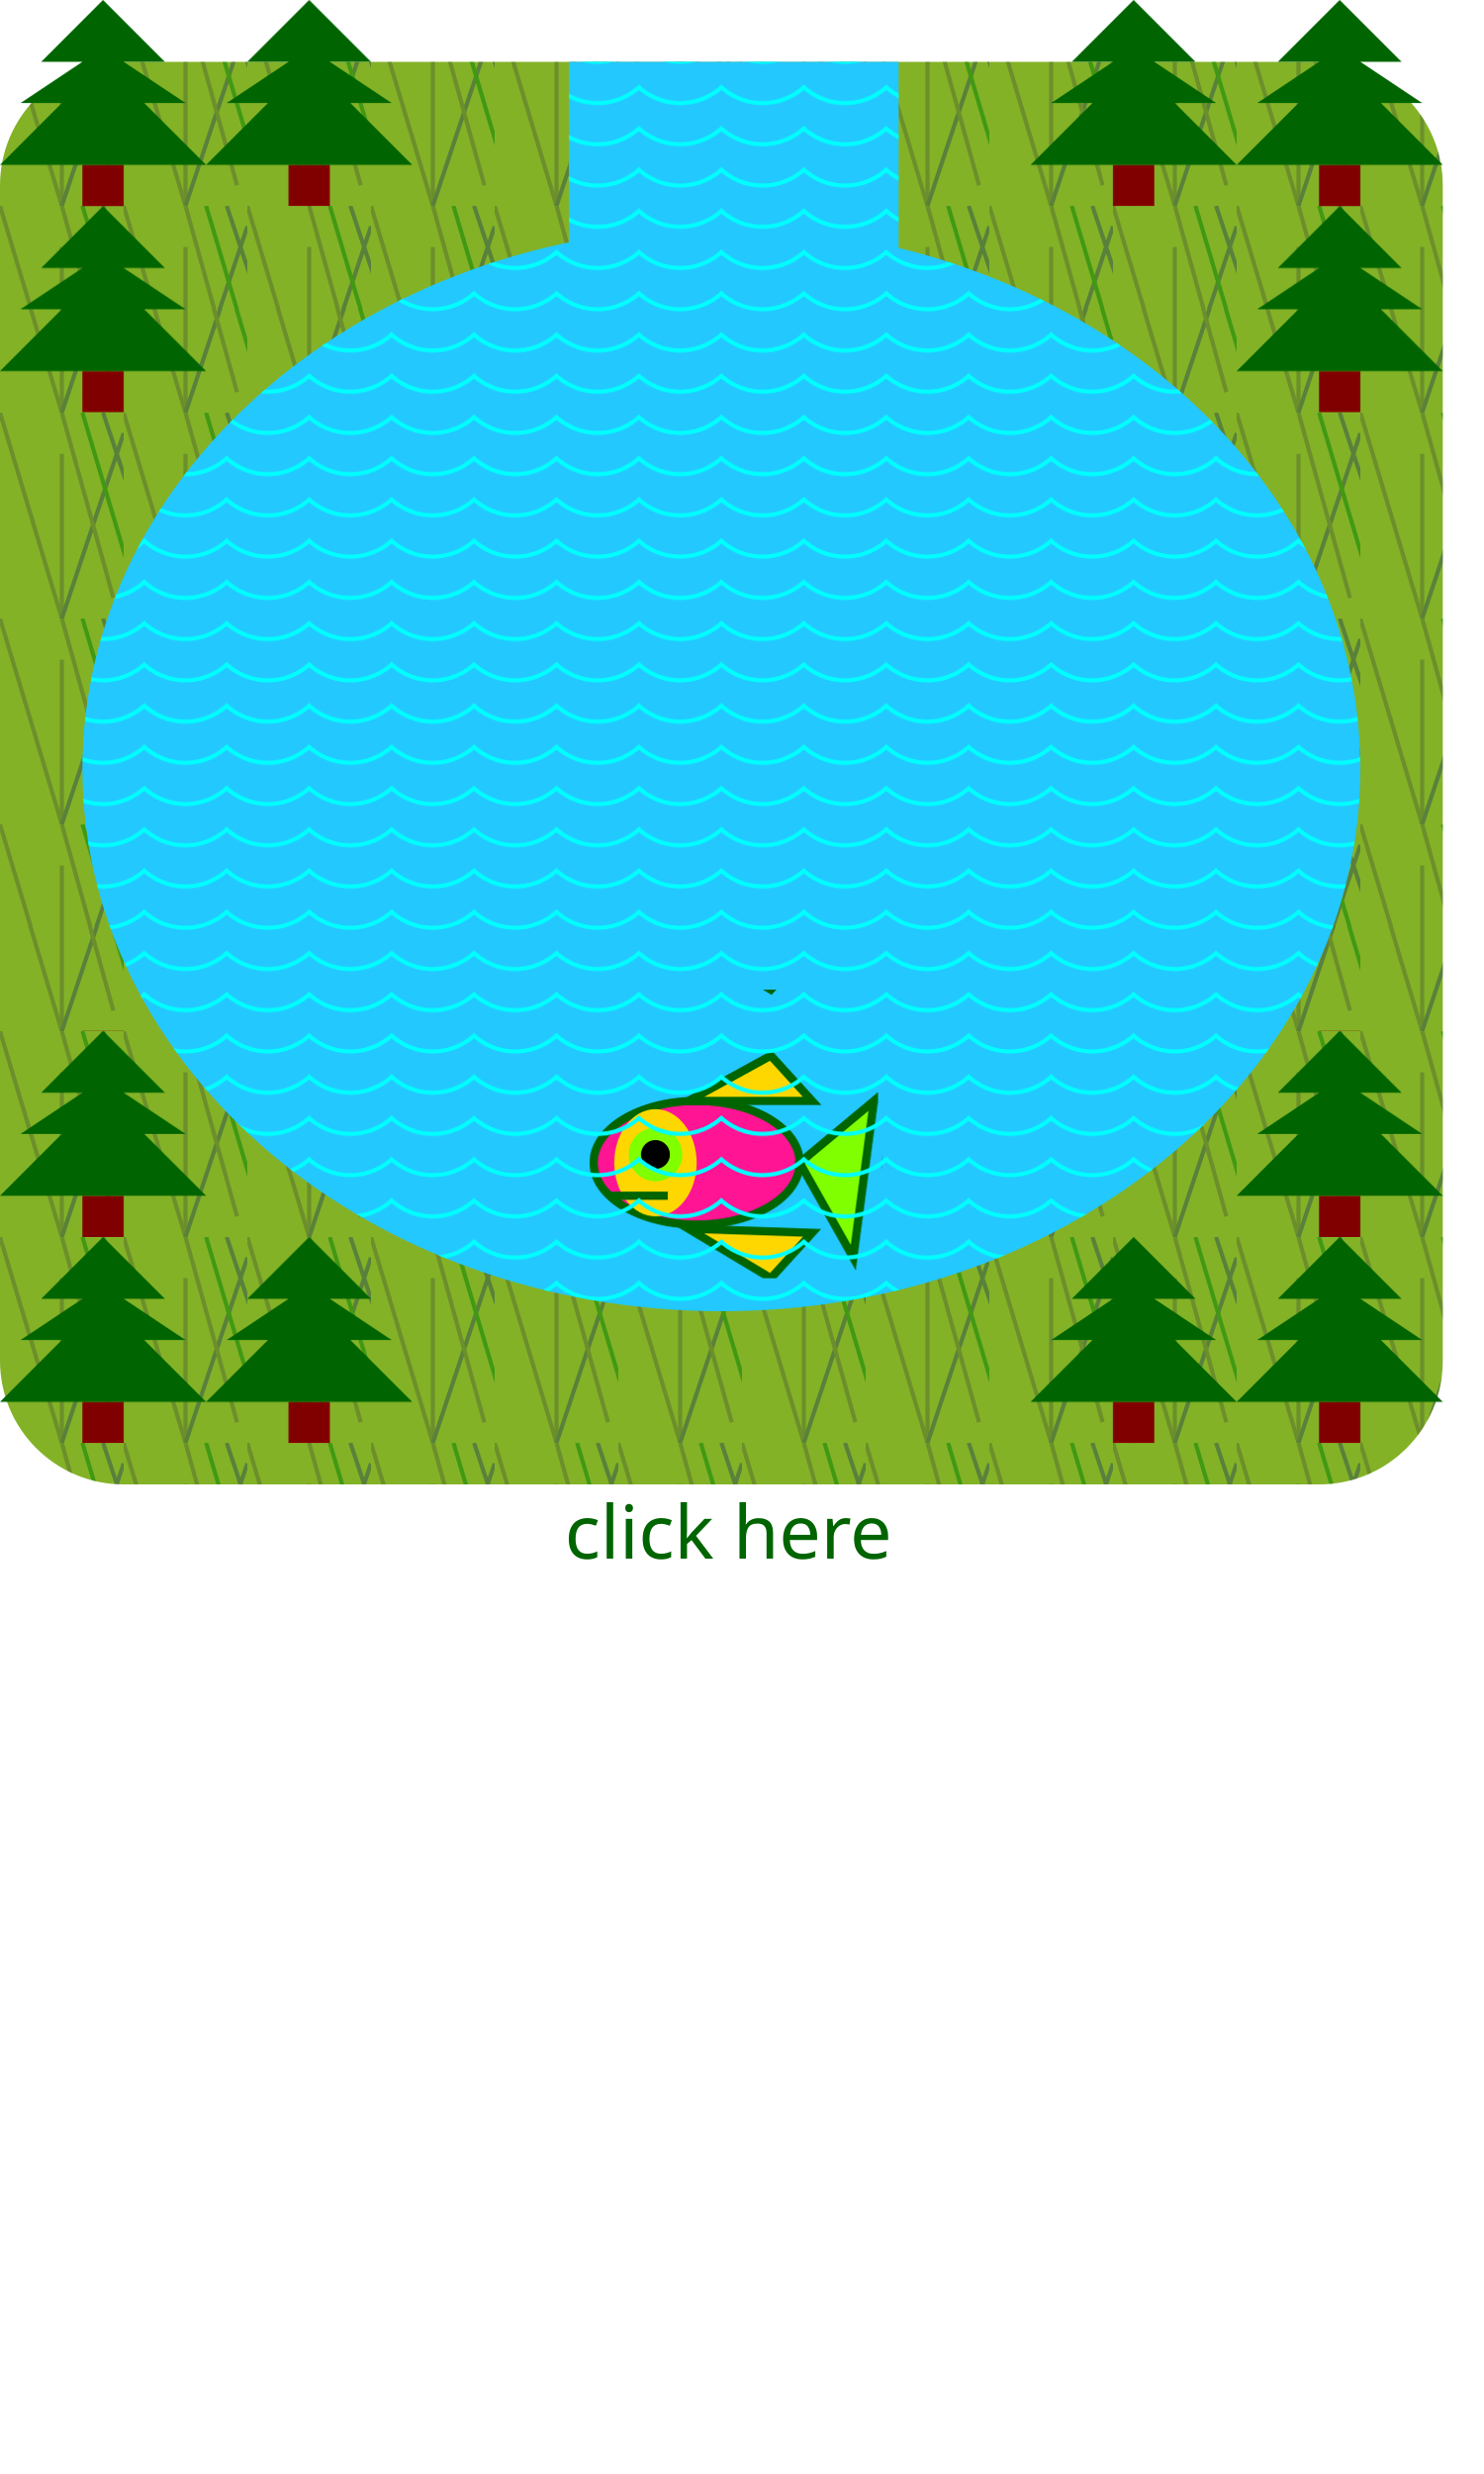
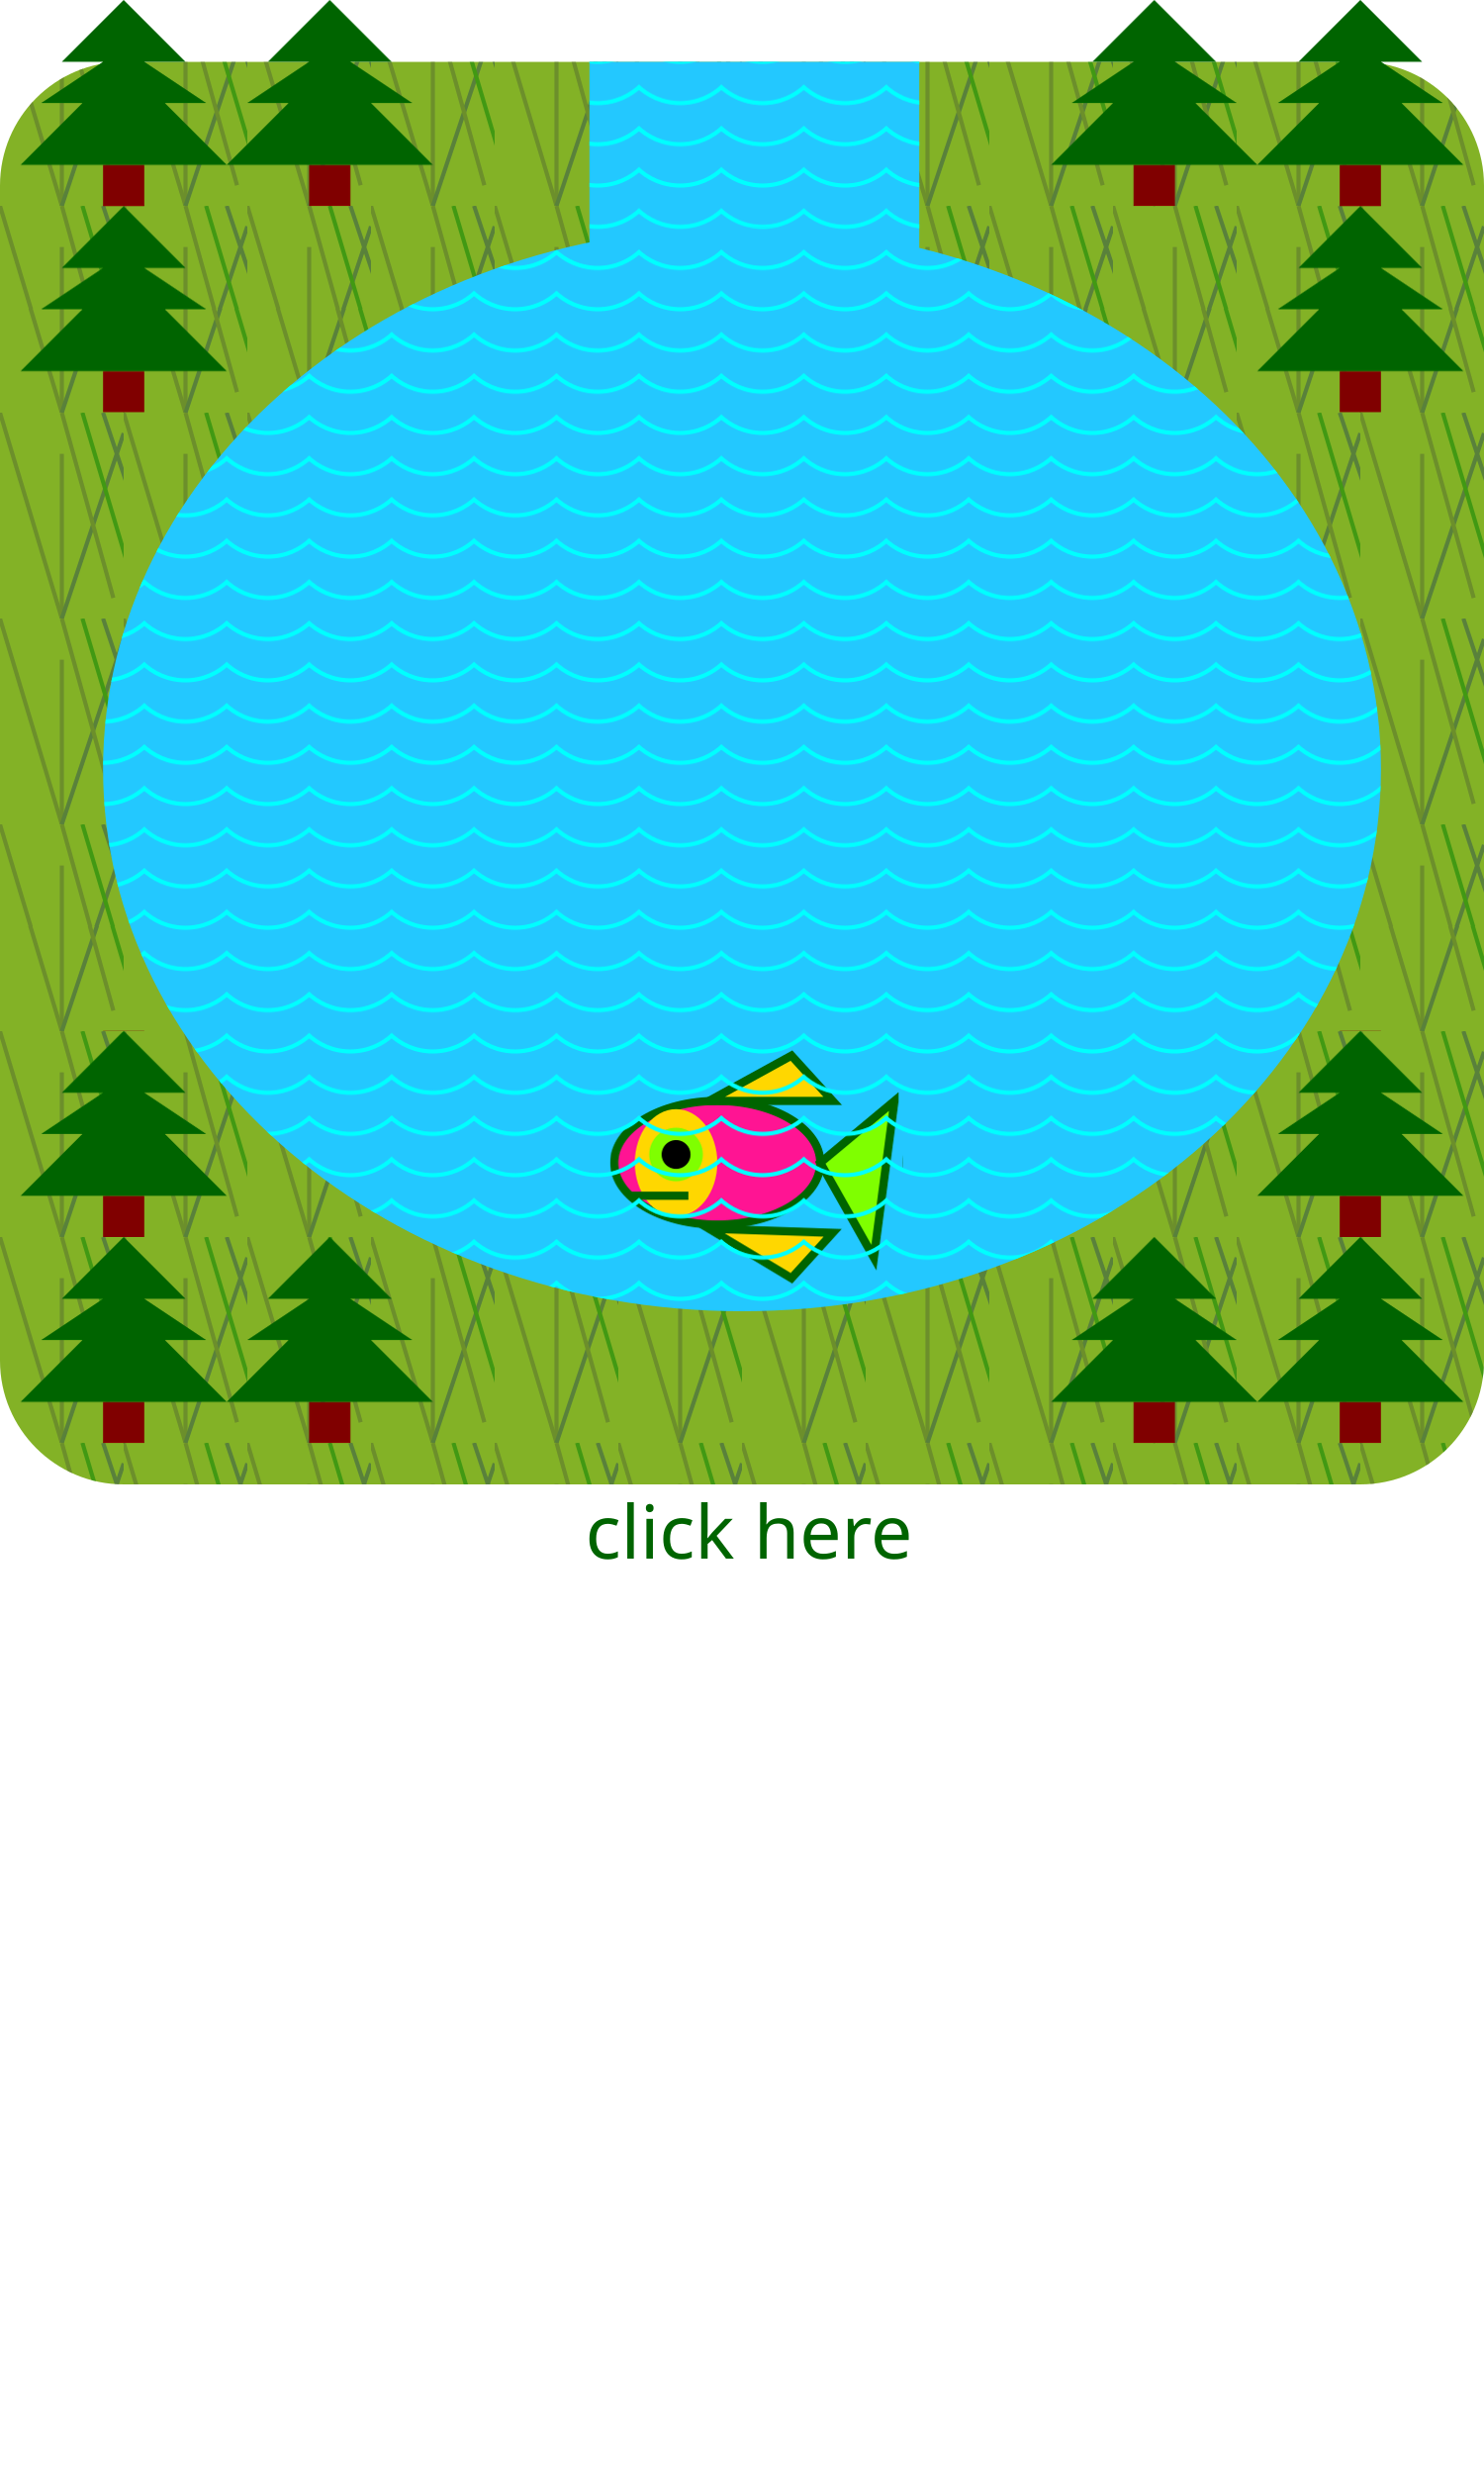
<svg xmlns="http://www.w3.org/2000/svg" width="360" height="600" x="0" y="0" class="block4">
  <defs>
    <pattern id="grassPattern" patternUnits="userSpaceOnUse" x="0" y="0" height="50" width="30">
      <line x1="0" y1="0" x2="15" y2="50" style="stroke:darkolivegreen;stroke-width:1" />
      <line x1="15" y1="10" x2="15" y2="50" style="stroke:darkolivegreen;stroke-width:1" />
      <line x1="30" y1="5" x2="15" y2="50" style="stroke:darkslategray;stroke-width:1" />
      <line x1="20" y1="0" x2="31" y2="37" style="stroke:green;stroke-width:1" />
      <line x1="15" y1="0" x2="27.5" y2="45" style="stroke:darkolivegreen;stroke-width:1" />
      <line x1="25" y1="0" x2="35" y2="30" style="stroke:darkslategrey;stroke-width:1" />
    </pattern>
-     <pattern id="treePattern" patternUnits="userSpaceOnUse" x="0" y="0" height="50" width="50">
+     <pattern id="treePattern" patternUnits="userSpaceOnUse" x="5" y="0" height="50" width="50">
      <rect width="10" height="10" x="20" y="40" fill="maroon" />
      <polygon points="25,0 40,15 30,15 45,25 35,25 50,40 0,40 15,25 5,25 20,15 10,15 " style="fill:darkgreen;" />
    </pattern>
    <pattern id="waterPattern" patternUnits="userSpaceOnUse" x="-5" y="0" height="10" width="20">
      <circle cx="10" cy="-10" r="15" fill="transparent" stroke="aqua" stroke-width="1" />
    </pattern>
-     <pattern id="tropicalFish" patternUnits="userSpaceOnUse" x="0" y="35" width="71" height="70">
+     <pattern id="tropicalFish" patternUnits="userSpaceOnUse" x="5" y="35" width="71" height="70">
      <rect width="50" height="30" x="2" y="22" rx="30" fill="deeppink" stroke="darkgreen" stroke-width="2" />
      <rect width="20" height="26" x="7" y="24" rx="30" fill="gold" />
      <polygon points="52,37 70,22 65,60" style="fill:chartreuse;stroke:darkgreen;stroke-width:2;" />
      <polygon points="25,22 45,11 55,22" style="fill:gold;stroke:darkgreen;stroke-width:2;" />
      <polygon points="25,53 45,65 55,54" style="fill:gold;stroke:darkgreen;stroke-width:2;" />
      <rect width="10" height="10" rx="5" stroke="chartreuse" stroke-width="3" x="12" y="30" />
      <polygon points="6,45 20,45 6,45" style="stroke:darkgreen;stroke-width:2;" />
    </pattern>
  </defs>
-   <rect width="350" height="345" x="0" y="15" rx="30" fill="#83b226" />
-   <rect width="350" height="345" x="0" y="15" rx="30" fill="url(#grassPattern)" opacity=".5" />
-   <rect width="80" height="80" x="138" y="15" fill="#23c8ff" />
-   <rect width="80" height="80" x="138" y="15" fill="url(#waterPattern)" />
-   <rect width="310" height="263" x="20" y="55" rx="200" fill="#23c8ff" />
-   <rect width="71" height="70" x="143" y="240" fill="url(#tropicalFish)" />
-   <rect width="310" height="263" x="20" y="55" rx="200" fill="url(#waterPattern)" />
-   <rect width="100" height="50" x="0" y="0" fill="url(#treePattern)" />
-   <rect width="100" height="50" x="250" y="0" fill="url(#treePattern)" />
-   <rect width="50" height="50" x="0" y="50" fill="url(#treePattern)" />
-   <rect width="50" height="50" x="300" y="50" fill="url(#treePattern)" />
-   <rect width="100" height="50" x="0" y="300" fill="url(#treePattern)" />
-   <rect width="100" height="50" x="250" y="300" fill="url(#treePattern)" />
-   <rect width="50" height="50" x="300" y="250" fill="url(#treePattern)" />
-   <rect width="50" height="50" x="0" y="250" fill="url(#treePattern)" />
-   <text x="137" y="378" fill="darkgreen" font-family="sans-serif" font-size="18">
+   <rect width="360" height="345" x="0" y="15" rx="30" fill="#83b226" />
+   <rect width="360" height="345" x="0" y="15" rx="30" fill="url(#grassPattern)" opacity=".5" />
+   <rect width="80" height="80" x="143" y="15" fill="#23c8ff" />
+   <rect width="80" height="80" x="143" y="15" fill="url(#waterPattern)" />
+   <rect width="310" height="263" x="25" y="55" rx="200" fill="#23c8ff" />
+   <rect width="71" height="70" x="148" y="245" fill="url(#tropicalFish)" />
+   <rect width="310" height="263" x="25" y="55" rx="200" fill="url(#waterPattern)" />
+   <rect width="100" height="50" x="5" y="0" fill="url(#treePattern)" />
+   <rect width="100" height="50" x="255" y="0" fill="url(#treePattern)" />
+   <rect width="50" height="50" x="5" y="50" fill="url(#treePattern)" />
+   <rect width="50" height="50" x="305" y="50" fill="url(#treePattern)" />
+   <rect width="100" height="50" x="5" y="300" fill="url(#treePattern)" />
+   <rect width="100" height="50" x="255" y="300" fill="url(#treePattern)" />
+   <rect width="50" height="50" x="305" y="250" fill="url(#treePattern)" />
+   <rect width="50" height="50" x="5" y="250" fill="url(#treePattern)" />
+   <text x="142" y="378" fill="darkgreen" font-family="sans-serif" font-size="18">
		click here
	</text>
</svg>
